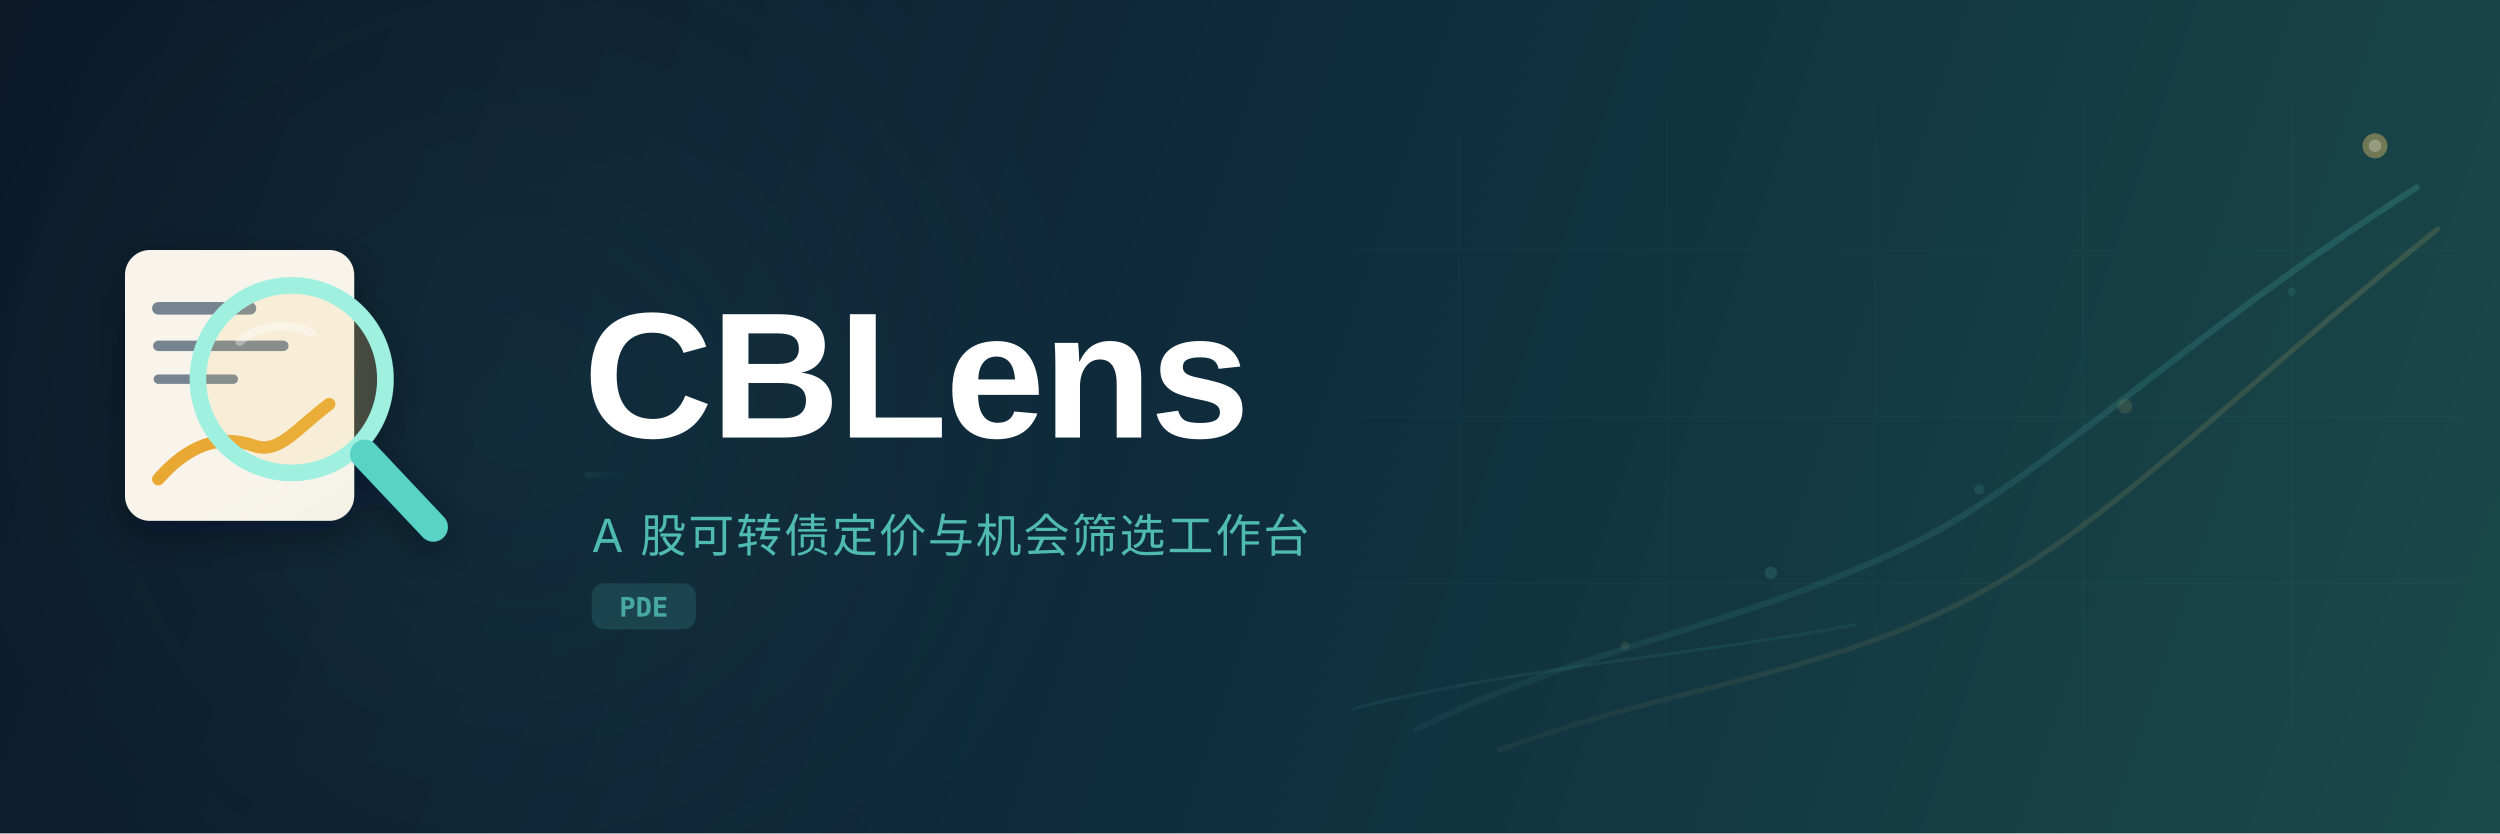
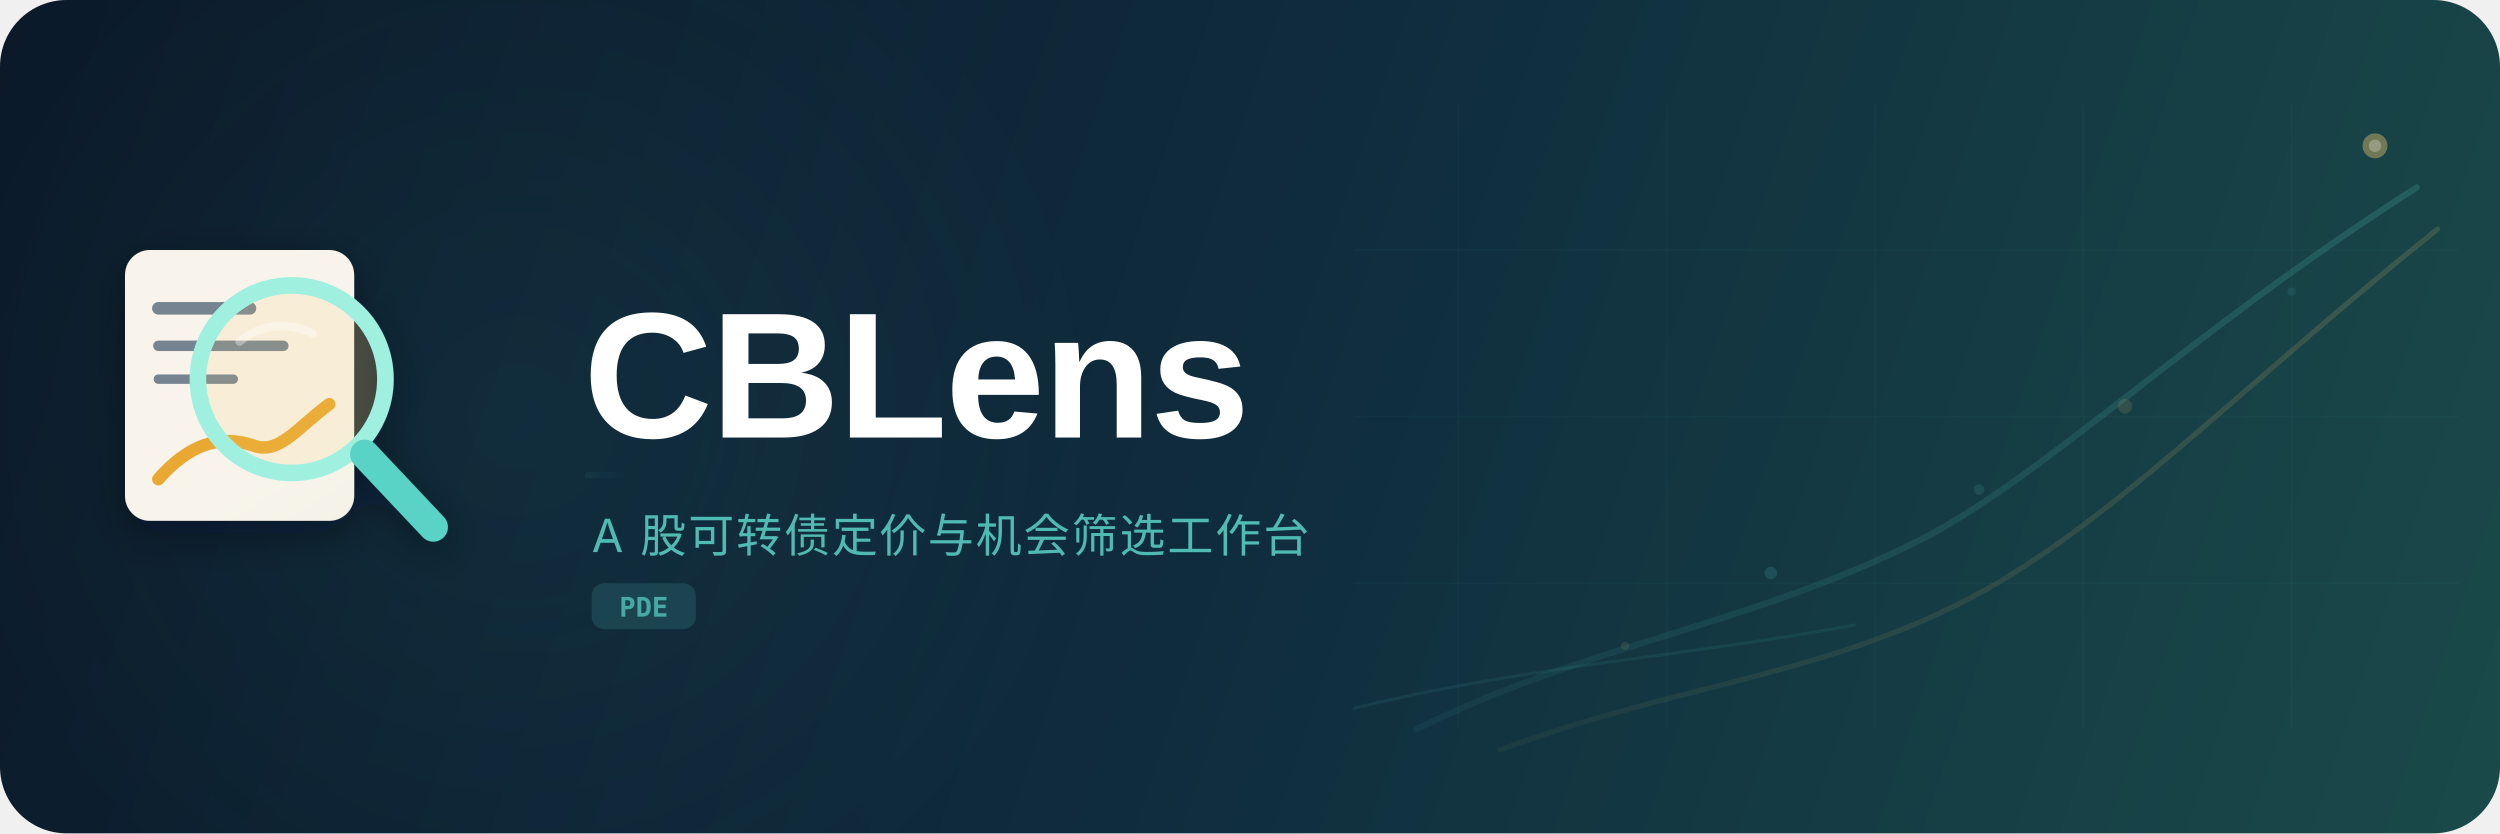
<svg xmlns="http://www.w3.org/2000/svg" viewBox="0 0 1200 400" role="img" aria-labelledby="banner-title">
  <defs>
    <linearGradient id="bg" x1="0" y1="0" x2="1200" y2="400" gradientUnits="userSpaceOnUse">
      <stop offset="0" stop-color="#0B1929" />
      <stop offset="0.5" stop-color="#0F2C3D" />
      <stop offset="1" stop-color="#1A4A4A" />
    </linearGradient>
    <linearGradient id="accent-line" x1="0" y1="0" x2="300" y2="0" gradientUnits="userSpaceOnUse">
      <stop offset="0" stop-color="#5AD3C7" />
      <stop offset="1" stop-color="#5AD3C7" stop-opacity="0" />
    </linearGradient>
    <linearGradient id="curve-grad" x1="700" y1="350" x2="1150" y2="100" gradientUnits="userSpaceOnUse">
      <stop offset="0" stop-color="#5AD3C7" stop-opacity="0.06" />
      <stop offset="1" stop-color="#5AD3C7" stop-opacity="0.18" />
    </linearGradient>
    <linearGradient id="curve-gold" x1="750" y1="340" x2="1100" y2="120" gradientUnits="userSpaceOnUse">
      <stop offset="0" stop-color="#F8C96A" stop-opacity="0.05" />
      <stop offset="1" stop-color="#F8C96A" stop-opacity="0.15" />
    </linearGradient>
    <radialGradient id="glow" cx="250" cy="200" r="280" gradientUnits="userSpaceOnUse">
      <stop offset="0" stop-color="#5AD3C7" stop-opacity="0.06" />
      <stop offset="1" stop-color="#5AD3C7" stop-opacity="0" />
    </radialGradient>
    <linearGradient id="paper-g" x1="60" y1="120" x2="150" y2="260" gradientUnits="userSpaceOnUse">
      <stop offset="0" stop-color="#F8F4EB" />
      <stop offset="1" stop-color="#E8EDDE" />
    </linearGradient>
    <radialGradient id="lens-g" cx="145" cy="190" r="55" gradientUnits="userSpaceOnUse">
      <stop offset="0" stop-color="#DDFFF7" stop-opacity="0.65" />
      <stop offset="0.6" stop-color="#7ED9CC" stop-opacity="0.25" />
      <stop offset="1" stop-color="#F8C96A" stop-opacity="0.15" />
    </radialGradient>
    <linearGradient id="rim-g" x1="95" y1="140" x2="195" y2="240" gradientUnits="userSpaceOnUse">
      <stop offset="0" stop-color="#A0F0E0" />
      <stop offset="0.5" stop-color="#5AD3C7" />
      <stop offset="1" stop-color="#3DB8AB" />
    </linearGradient>
    <linearGradient id="handle-g" x1="180" y1="228" x2="220" y2="268" gradientUnits="userSpaceOnUse">
      <stop offset="0" stop-color="#5AD3C7" />
      <stop offset="0.5" stop-color="#E8B84A" />
      <stop offset="1" stop-color="#F8C96A" />
    </linearGradient>
    <filter id="icon-shadow" x="-20%" y="-20%" width="140%" height="150%">
      <feDropShadow dx="0" dy="6" stdDeviation="10" flood-color="#040C18" flood-opacity="0.40" />
    </filter>
  </defs>
-   <rect width="1200" height="400" fill="url(#bg)" />
+   <rect width="1200" height="400" fill="url(#bg)" rx="32" />
  <circle cx="250" cy="200" r="280" fill="url(#glow)" />
  <g opacity="0.035" stroke="#5AD3C7" stroke-width="0.8">
    <line x1="700" y1="50" x2="700" y2="350" />
    <line x1="800" y1="50" x2="800" y2="350" />
    <line x1="900" y1="50" x2="900" y2="350" />
    <line x1="1000" y1="50" x2="1000" y2="350" />
    <line x1="1100" y1="50" x2="1100" y2="350" />
    <line x1="650" y1="120" x2="1180" y2="120" />
    <line x1="650" y1="200" x2="1180" y2="200" />
    <line x1="650" y1="280" x2="1180" y2="280" />
  </g>
  <path d="M680 350 C760 310, 840 300, 920 260 C980 230, 1050 160, 1160 90" fill="none" stroke="url(#curve-grad)" stroke-width="3" stroke-linecap="round" />
  <path d="M720 360 C800 330, 870 325, 940 290 C1010 255, 1070 190, 1170 110" fill="none" stroke="url(#curve-gold)" stroke-width="2.5" stroke-linecap="round" />
  <path d="M650 340 C730 320, 810 315, 890 300" fill="none" stroke="#5AD3C7" stroke-width="1.5" stroke-linecap="round" opacity="0.08" />
  <circle cx="850" cy="275" r="3" fill="#5AD3C7" opacity="0.15" />
  <circle cx="950" cy="235" r="2.5" fill="#5AD3C7" opacity="0.12" />
  <circle cx="1020" cy="195" r="3.5" fill="#F8C96A" opacity="0.12" />
  <circle cx="1100" cy="140" r="2" fill="#5AD3C7" opacity="0.10" />
  <circle cx="780" cy="310" r="2" fill="#F8C96A" opacity="0.10" />
  <g transform="translate(60, 110)" filter="url(#icon-shadow)">
    <rect x="0" y="10" width="110" height="130" rx="12" fill="url(#paper-g)" />
    <g opacity="0.6" stroke="#1C3854" stroke-linecap="round" fill="none">
      <line x1="16" y1="38" x2="60" y2="38" stroke-width="6" />
      <line x1="16" y1="56" x2="76" y2="56" stroke-width="5" />
      <line x1="16" y1="72" x2="52" y2="72" stroke-width="4.5" />
    </g>
    <path d="M16 120 C30 104, 45 98, 62 104 C74 108, 82 96, 98 84" fill="none" stroke="#E8A830" stroke-width="6" stroke-linecap="round" />
    <circle cx="80" cy="72" r="45" fill="url(#lens-g)" stroke="url(#rim-g)" stroke-width="8" />
    <path d="M55 54 C64 46, 78 44, 90 50" fill="none" stroke="#FFF" stroke-width="4" stroke-linecap="round" opacity="0.35" />
    <line x1="115" y1="108" x2="148" y2="143" stroke="url(#handle-g)" stroke-width="14" stroke-linecap="round" />
  </g>
  <text x="280" y="210" font-family="'SF Pro Display', 'Segoe UI', 'Helvetica Neue', Arial, sans-serif" font-size="86" font-weight="700" fill="#FFFFFF" letter-spacing="-1">CBLens</text>
  <line x1="282" y1="228" x2="530" y2="228" stroke="url(#accent-line)" stroke-width="3" stroke-linecap="round" />
  <text x="284" y="265" font-family="'SF Pro Display', 'PingFang SC', 'Segoe UI', sans-serif" font-size="22" fill="#5AD3C7" opacity="0.85" letter-spacing="1">A 股可转债定价与机会筛选工作台</text>
  <rect x="284" y="280" width="50" height="22" rx="6" fill="#5AD3C7" opacity="0.15" />
  <text x="309" y="296" font-family="'SF Mono', 'Cascadia Mono', monospace" font-size="13" font-weight="700" fill="#5AD3C7" text-anchor="middle" opacity="0.70">PDE</text>
  <circle cx="1140" cy="70" r="6" fill="#F8C96A" opacity="0.40" />
  <circle cx="1140" cy="70" r="3" fill="#FFFFFF" opacity="0.25" />
</svg>
